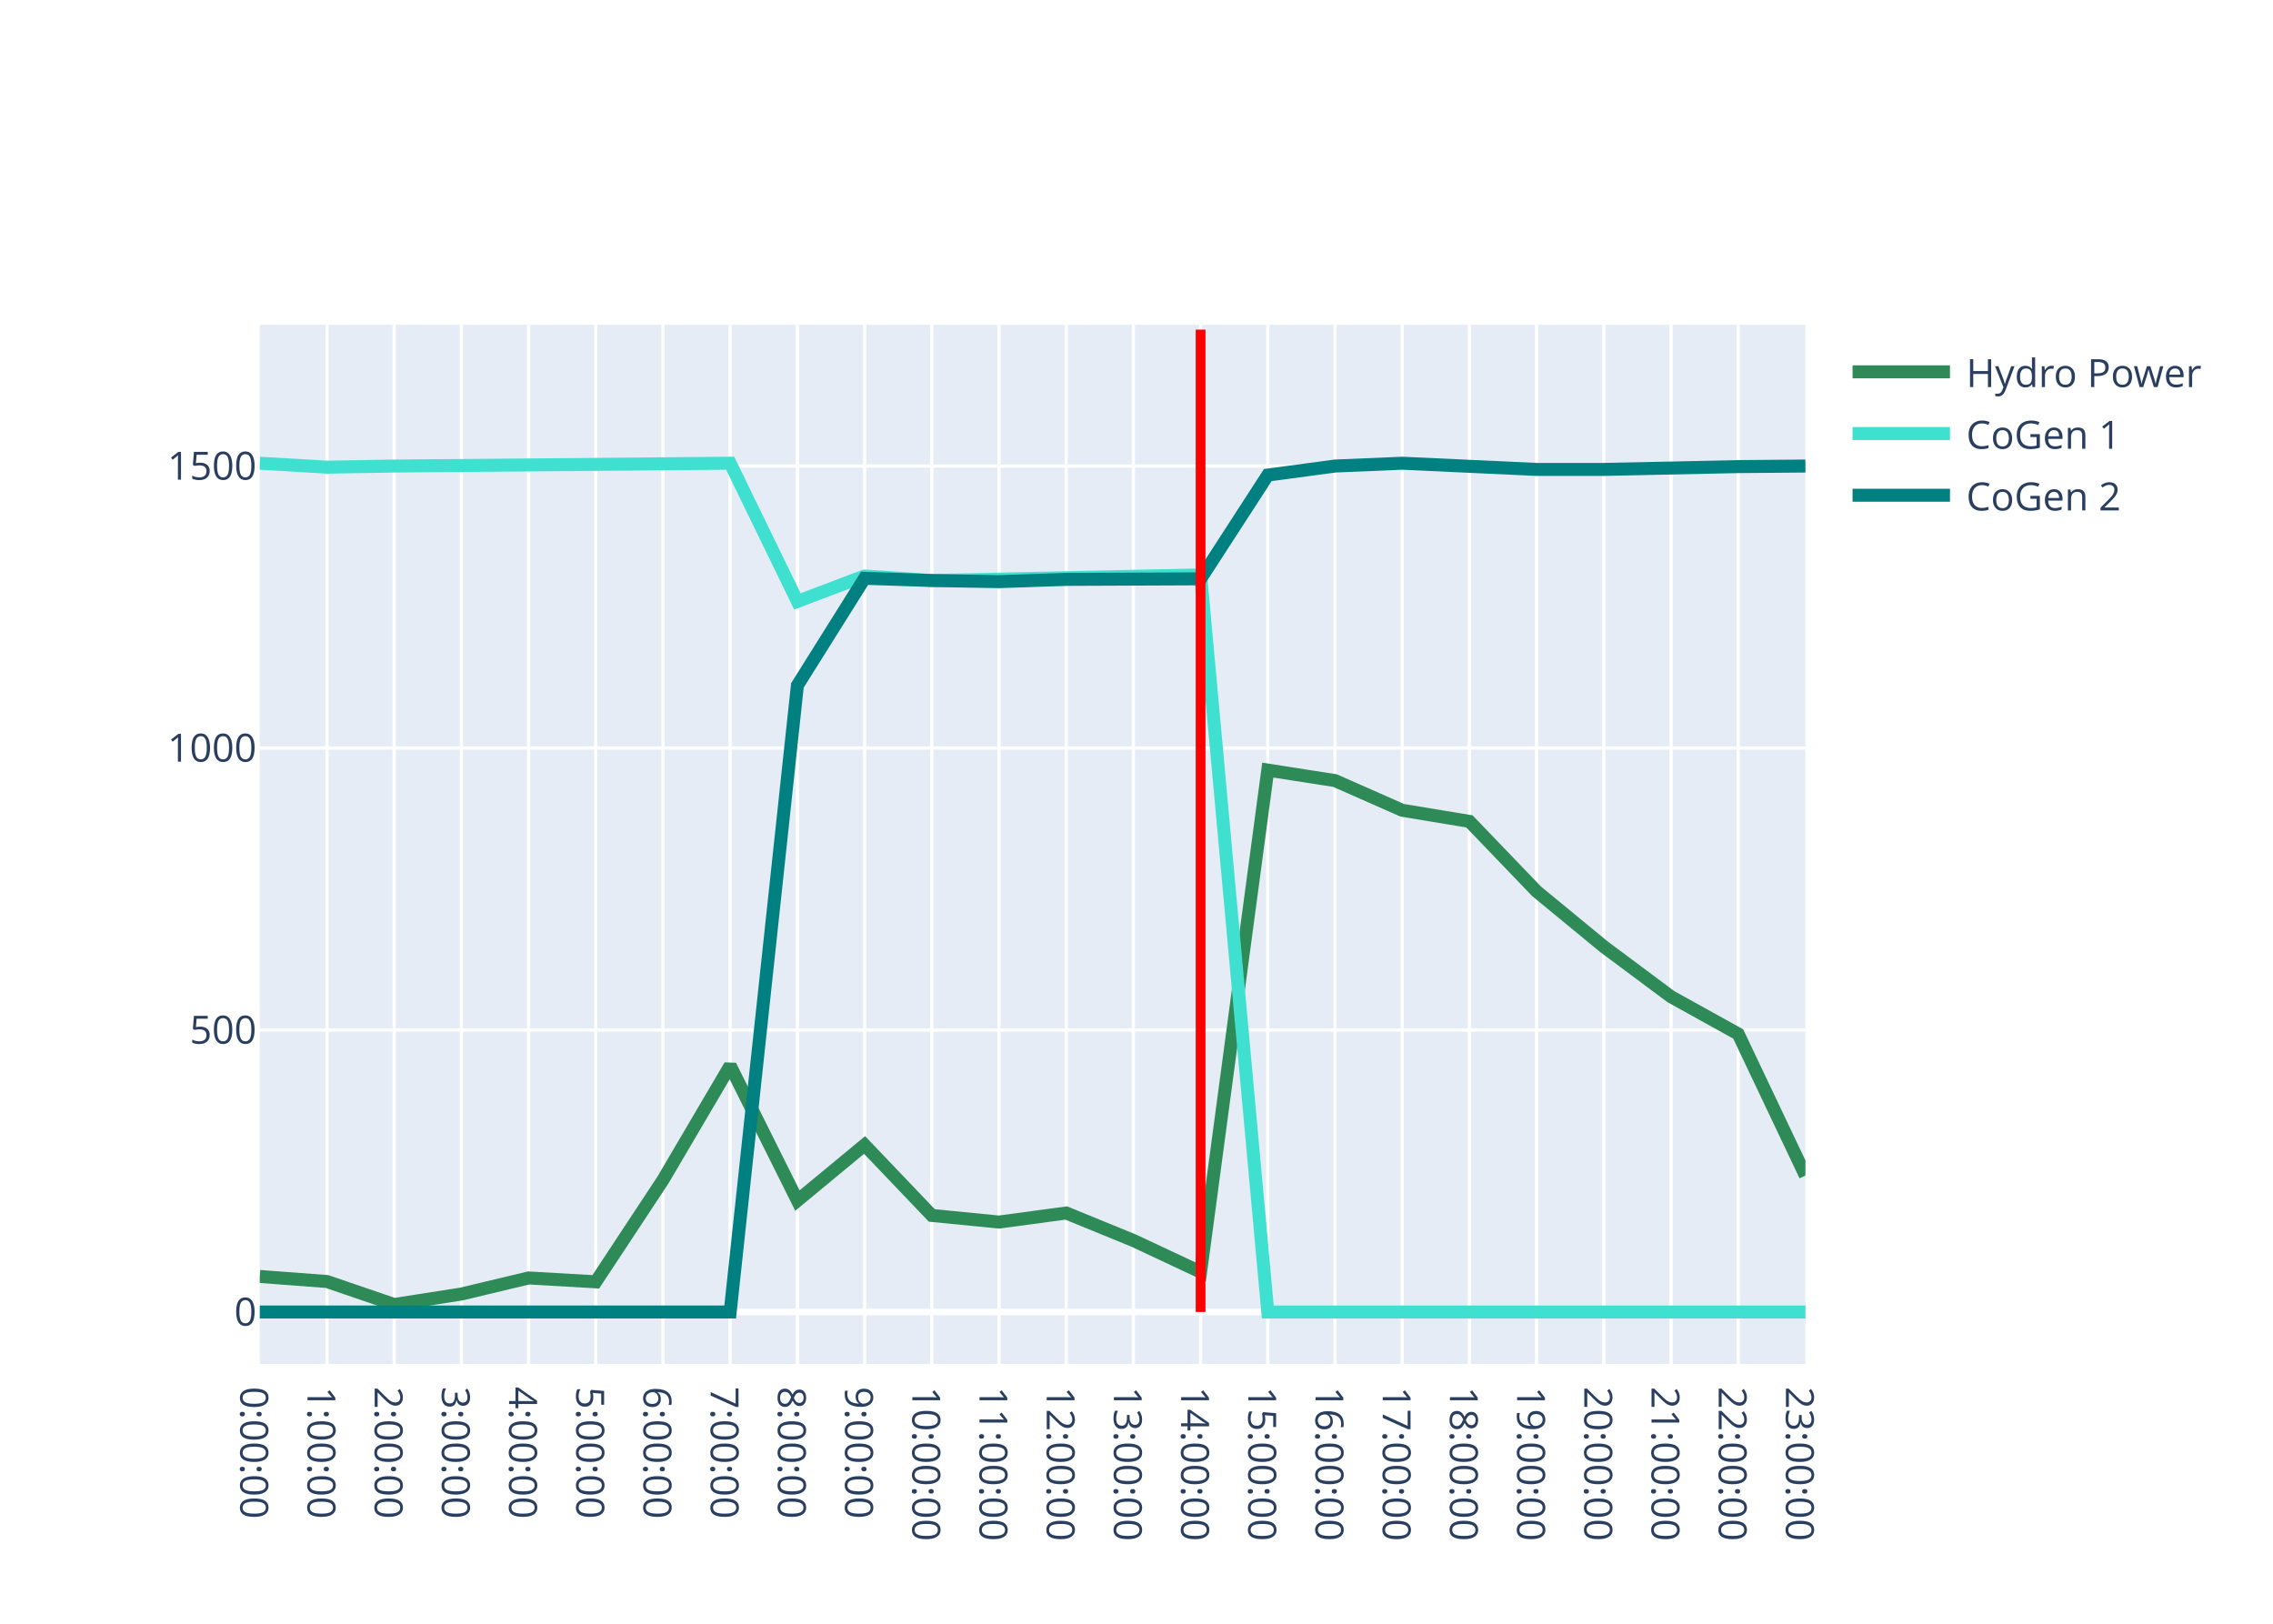
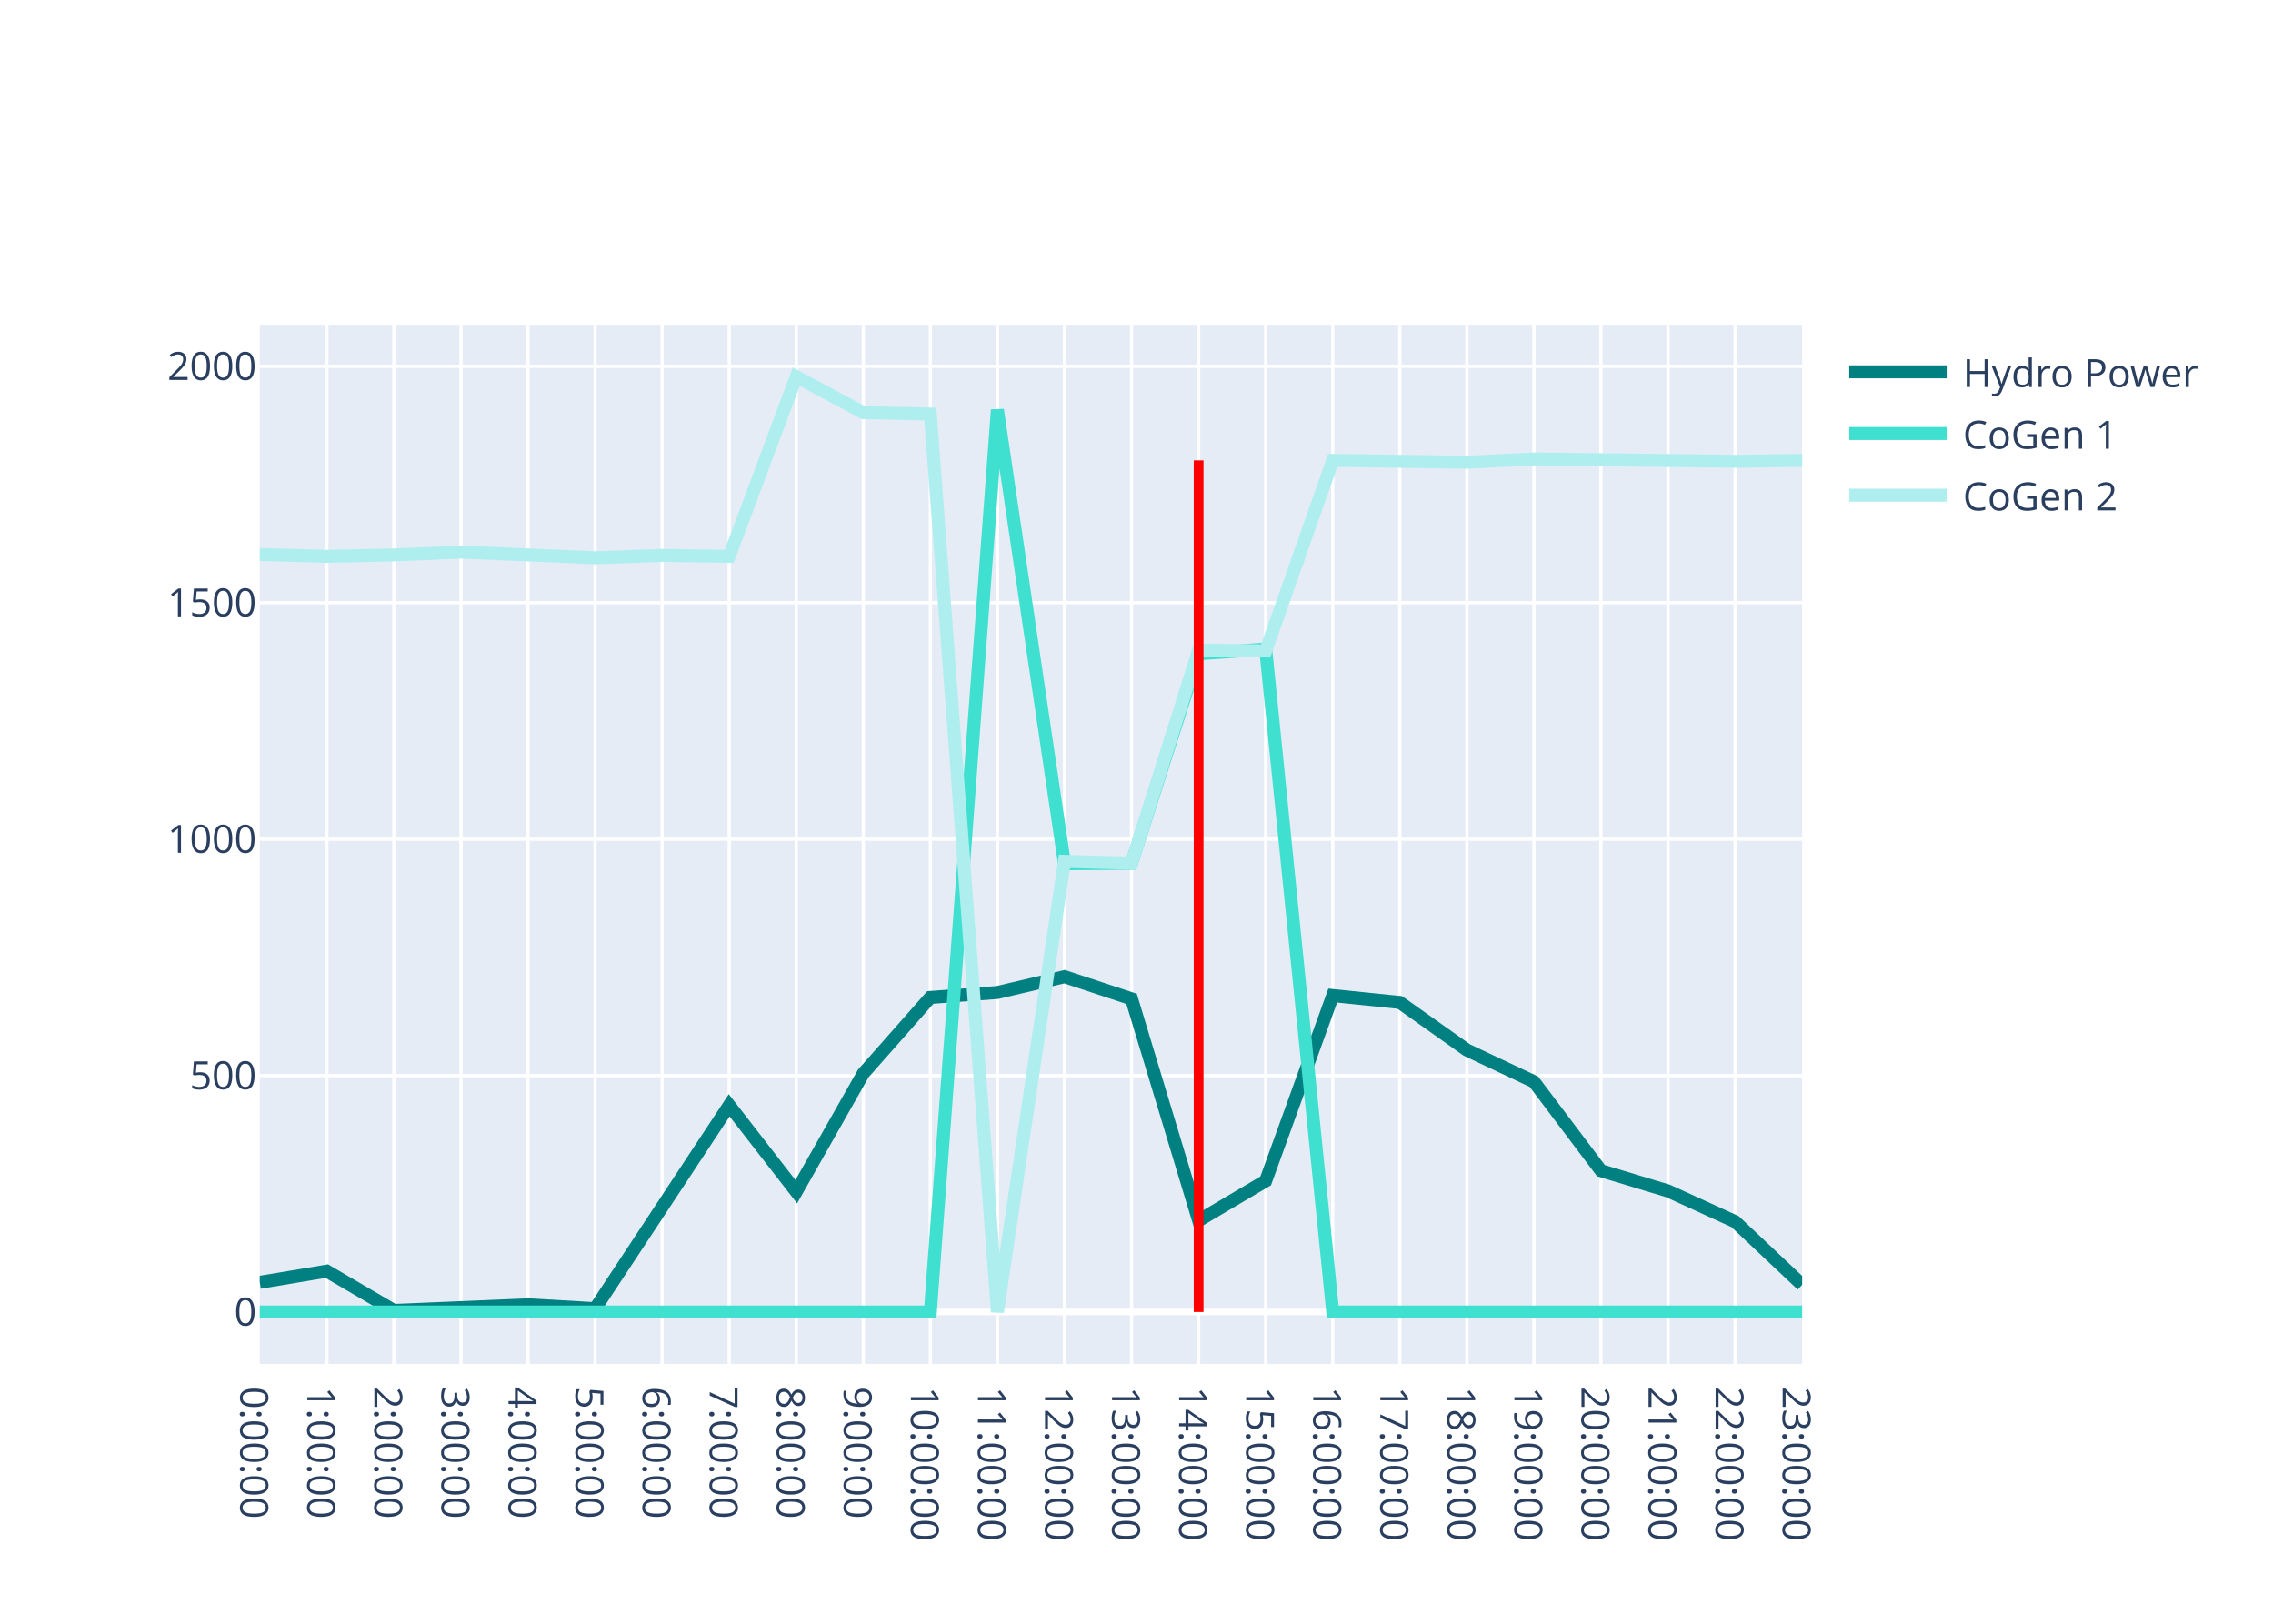
<svg xmlns="http://www.w3.org/2000/svg" class="main-svg" width="700" height="500" viewBox="0 0 700 500">
  <rect x="0" y="0" width="700" height="500" style="fill: rgb(255, 255, 255); fill-opacity: 1;" />
-   <defs id="defs-cc3115">
+   <defs id="defs-821b83">
    <g class="clips">
-       <clipPath id="clipcc3115xyplot" class="plotclip">
-         <rect width="476" height="320" />
-       </clipPath>
-       <clipPath class="axesclip" id="clipcc3115x">
-         <rect x="80" y="0" width="476" height="500" />
-       </clipPath>
-       <clipPath class="axesclip" id="clipcc3115y">
+       <clipPath id="clip821b83xyplot" class="plotclip">
+         <rect width="475" height="320" />
+       </clipPath>
+       <clipPath class="axesclip" id="clip821b83x">
+         <rect x="80" y="0" width="475" height="500" />
+       </clipPath>
+       <clipPath class="axesclip" id="clip821b83y">
        <rect x="0" y="100" width="700" height="320" />
      </clipPath>
-       <clipPath class="axesclip" id="clipcc3115xy">
-         <rect x="80" y="100" width="476" height="320" />
+       <clipPath class="axesclip" id="clip821b83xy">
+         <rect x="80" y="100" width="475" height="320" />
      </clipPath>
    </g>
    <g class="gradients" />
  </defs>
  <g class="bglayer">
-     <rect class="bg" x="80" y="100" width="476" height="320" style="fill: rgb(229, 236, 246); fill-opacity: 1; stroke-width: 0;" />
+     <rect class="bg" x="80" y="100" width="475" height="320" style="fill: rgb(229, 236, 246); fill-opacity: 1; stroke-width: 0;" />
  </g>
  <g class="layer-below">
    <g class="imagelayer" />
    <g class="shapelayer" />
  </g>
  <g class="cartesianlayer">
    <g class="subplot xy">
      <g class="layer-subplot">
        <g class="shapelayer" />
        <g class="imagelayer" />
      </g>
      <g class="gridlayer">
        <g class="x">
-           <path class="xgrid crisp" transform="translate(100.7,0)" d="M0,100v320" style="stroke: rgb(255, 255, 255); stroke-opacity: 1; stroke-width: 1px;" />
-           <path class="xgrid crisp" transform="translate(121.39,0)" d="M0,100v320" style="stroke: rgb(255, 255, 255); stroke-opacity: 1; stroke-width: 1px;" />
-           <path class="xgrid crisp" transform="translate(142.09,0)" d="M0,100v320" style="stroke: rgb(255, 255, 255); stroke-opacity: 1; stroke-width: 1px;" />
-           <path class="xgrid crisp" transform="translate(162.78,0)" d="M0,100v320" style="stroke: rgb(255, 255, 255); stroke-opacity: 1; stroke-width: 1px;" />
-           <path class="xgrid crisp" transform="translate(183.48,0)" d="M0,100v320" style="stroke: rgb(255, 255, 255); stroke-opacity: 1; stroke-width: 1px;" />
-           <path class="xgrid crisp" transform="translate(204.17,0)" d="M0,100v320" style="stroke: rgb(255, 255, 255); stroke-opacity: 1; stroke-width: 1px;" />
-           <path class="xgrid crisp" transform="translate(224.87,0)" d="M0,100v320" style="stroke: rgb(255, 255, 255); stroke-opacity: 1; stroke-width: 1px;" />
-           <path class="xgrid crisp" transform="translate(245.57,0)" d="M0,100v320" style="stroke: rgb(255, 255, 255); stroke-opacity: 1; stroke-width: 1px;" />
-           <path class="xgrid crisp" transform="translate(266.26,0)" d="M0,100v320" style="stroke: rgb(255, 255, 255); stroke-opacity: 1; stroke-width: 1px;" />
-           <path class="xgrid crisp" transform="translate(286.96,0)" d="M0,100v320" style="stroke: rgb(255, 255, 255); stroke-opacity: 1; stroke-width: 1px;" />
-           <path class="xgrid crisp" transform="translate(307.65,0)" d="M0,100v320" style="stroke: rgb(255, 255, 255); stroke-opacity: 1; stroke-width: 1px;" />
-           <path class="xgrid crisp" transform="translate(328.35,0)" d="M0,100v320" style="stroke: rgb(255, 255, 255); stroke-opacity: 1; stroke-width: 1px;" />
-           <path class="xgrid crisp" transform="translate(349.04,0)" d="M0,100v320" style="stroke: rgb(255, 255, 255); stroke-opacity: 1; stroke-width: 1px;" />
-           <path class="xgrid crisp" transform="translate(369.74,0)" d="M0,100v320" style="stroke: rgb(255, 255, 255); stroke-opacity: 1; stroke-width: 1px;" />
-           <path class="xgrid crisp" transform="translate(390.43,0)" d="M0,100v320" style="stroke: rgb(255, 255, 255); stroke-opacity: 1; stroke-width: 1px;" />
-           <path class="xgrid crisp" transform="translate(411.13,0)" d="M0,100v320" style="stroke: rgb(255, 255, 255); stroke-opacity: 1; stroke-width: 1px;" />
-           <path class="xgrid crisp" transform="translate(431.83,0)" d="M0,100v320" style="stroke: rgb(255, 255, 255); stroke-opacity: 1; stroke-width: 1px;" />
-           <path class="xgrid crisp" transform="translate(452.52,0)" d="M0,100v320" style="stroke: rgb(255, 255, 255); stroke-opacity: 1; stroke-width: 1px;" />
-           <path class="xgrid crisp" transform="translate(473.22,0)" d="M0,100v320" style="stroke: rgb(255, 255, 255); stroke-opacity: 1; stroke-width: 1px;" />
-           <path class="xgrid crisp" transform="translate(493.91,0)" d="M0,100v320" style="stroke: rgb(255, 255, 255); stroke-opacity: 1; stroke-width: 1px;" />
-           <path class="xgrid crisp" transform="translate(514.61,0)" d="M0,100v320" style="stroke: rgb(255, 255, 255); stroke-opacity: 1; stroke-width: 1px;" />
-           <path class="xgrid crisp" transform="translate(535.3,0)" d="M0,100v320" style="stroke: rgb(255, 255, 255); stroke-opacity: 1; stroke-width: 1px;" />
+           <path class="xgrid crisp" transform="translate(100.65,0)" d="M0,100v320" style="stroke: rgb(255, 255, 255); stroke-opacity: 1; stroke-width: 1px;" />
+           <path class="xgrid crisp" transform="translate(121.3,0)" d="M0,100v320" style="stroke: rgb(255, 255, 255); stroke-opacity: 1; stroke-width: 1px;" />
+           <path class="xgrid crisp" transform="translate(141.96,0)" d="M0,100v320" style="stroke: rgb(255, 255, 255); stroke-opacity: 1; stroke-width: 1px;" />
+           <path class="xgrid crisp" transform="translate(162.61,0)" d="M0,100v320" style="stroke: rgb(255, 255, 255); stroke-opacity: 1; stroke-width: 1px;" />
+           <path class="xgrid crisp" transform="translate(183.26,0)" d="M0,100v320" style="stroke: rgb(255, 255, 255); stroke-opacity: 1; stroke-width: 1px;" />
+           <path class="xgrid crisp" transform="translate(203.91,0)" d="M0,100v320" style="stroke: rgb(255, 255, 255); stroke-opacity: 1; stroke-width: 1px;" />
+           <path class="xgrid crisp" transform="translate(224.57,0)" d="M0,100v320" style="stroke: rgb(255, 255, 255); stroke-opacity: 1; stroke-width: 1px;" />
+           <path class="xgrid crisp" transform="translate(245.22,0)" d="M0,100v320" style="stroke: rgb(255, 255, 255); stroke-opacity: 1; stroke-width: 1px;" />
+           <path class="xgrid crisp" transform="translate(265.87,0)" d="M0,100v320" style="stroke: rgb(255, 255, 255); stroke-opacity: 1; stroke-width: 1px;" />
+           <path class="xgrid crisp" transform="translate(286.52,0)" d="M0,100v320" style="stroke: rgb(255, 255, 255); stroke-opacity: 1; stroke-width: 1px;" />
+           <path class="xgrid crisp" transform="translate(307.17,0)" d="M0,100v320" style="stroke: rgb(255, 255, 255); stroke-opacity: 1; stroke-width: 1px;" />
+           <path class="xgrid crisp" transform="translate(327.83,0)" d="M0,100v320" style="stroke: rgb(255, 255, 255); stroke-opacity: 1; stroke-width: 1px;" />
+           <path class="xgrid crisp" transform="translate(348.48,0)" d="M0,100v320" style="stroke: rgb(255, 255, 255); stroke-opacity: 1; stroke-width: 1px;" />
+           <path class="xgrid crisp" transform="translate(369.13,0)" d="M0,100v320" style="stroke: rgb(255, 255, 255); stroke-opacity: 1; stroke-width: 1px;" />
+           <path class="xgrid crisp" transform="translate(389.78,0)" d="M0,100v320" style="stroke: rgb(255, 255, 255); stroke-opacity: 1; stroke-width: 1px;" />
+           <path class="xgrid crisp" transform="translate(410.43,0)" d="M0,100v320" style="stroke: rgb(255, 255, 255); stroke-opacity: 1; stroke-width: 1px;" />
+           <path class="xgrid crisp" transform="translate(431.09,0)" d="M0,100v320" style="stroke: rgb(255, 255, 255); stroke-opacity: 1; stroke-width: 1px;" />
+           <path class="xgrid crisp" transform="translate(451.74,0)" d="M0,100v320" style="stroke: rgb(255, 255, 255); stroke-opacity: 1; stroke-width: 1px;" />
+           <path class="xgrid crisp" transform="translate(472.39,0)" d="M0,100v320" style="stroke: rgb(255, 255, 255); stroke-opacity: 1; stroke-width: 1px;" />
+           <path class="xgrid crisp" transform="translate(493.04,0)" d="M0,100v320" style="stroke: rgb(255, 255, 255); stroke-opacity: 1; stroke-width: 1px;" />
+           <path class="xgrid crisp" transform="translate(513.7,0)" d="M0,100v320" style="stroke: rgb(255, 255, 255); stroke-opacity: 1; stroke-width: 1px;" />
+           <path class="xgrid crisp" transform="translate(534.35,0)" d="M0,100v320" style="stroke: rgb(255, 255, 255); stroke-opacity: 1; stroke-width: 1px;" />
        </g>
        <g class="y">
-           <path class="ygrid crisp" transform="translate(0,317.17)" d="M80,0h476" style="stroke: rgb(255, 255, 255); stroke-opacity: 1; stroke-width: 1px;" />
-           <path class="ygrid crisp" transform="translate(0,230.34)" d="M80,0h476" style="stroke: rgb(255, 255, 255); stroke-opacity: 1; stroke-width: 1px;" />
-           <path class="ygrid crisp" transform="translate(0,143.51)" d="M80,0h476" style="stroke: rgb(255, 255, 255); stroke-opacity: 1; stroke-width: 1px;" />
+           <path class="ygrid crisp" transform="translate(0,331.2)" d="M80,0h475" style="stroke: rgb(255, 255, 255); stroke-opacity: 1; stroke-width: 1px;" />
+           <path class="ygrid crisp" transform="translate(0,258.4)" d="M80,0h475" style="stroke: rgb(255, 255, 255); stroke-opacity: 1; stroke-width: 1px;" />
+           <path class="ygrid crisp" transform="translate(0,185.6)" d="M80,0h475" style="stroke: rgb(255, 255, 255); stroke-opacity: 1; stroke-width: 1px;" />
+           <path class="ygrid crisp" transform="translate(0,112.8)" d="M80,0h475" style="stroke: rgb(255, 255, 255); stroke-opacity: 1; stroke-width: 1px;" />
        </g>
      </g>
      <g class="zerolinelayer">
-         <path class="yzl zl crisp" transform="translate(0,404)" d="M80,0h476" style="stroke: rgb(255, 255, 255); stroke-opacity: 1; stroke-width: 2px;" />
+         <path class="yzl zl crisp" transform="translate(0,404)" d="M80,0h475" style="stroke: rgb(255, 255, 255); stroke-opacity: 1; stroke-width: 2px;" />
      </g>
      <path class="xlines-below" />
      <path class="ylines-below" />
      <g class="overlines-below" />
      <g class="xaxislayer-below" />
      <g class="yaxislayer-below" />
      <g class="overaxes-below" />
-       <g class="plot" transform="translate(80, 100)" clip-path="url('#clipcc3115xyplot')">
+       <g class="plot" transform="translate(80, 100)" clip-path="url('#clip821b83xyplot')">
        <g class="scatterlayer mlayer">
-           <g class="trace scatter tracea30234" style="stroke-miterlimit: 2; opacity: 1;">
+           <g class="trace scatter traceff04b6" style="stroke-miterlimit: 2; opacity: 1;">
            <g class="fills" />
            <g class="errorbars" />
            <g class="lines">
-               <path class="js-line" d="M0,293.06L20.7,294.62L41.39,301.7L62.09,298.47L82.78,293.52L103.48,294.71L124.17,263.35L144.87,228.15L165.57,269.69L186.26,252.58L206.96,274.27L227.65,276.31L248.35,273.52L269.04,281.98L289.74,291.69L310.43,137.14L331.13,140.37L351.83,149.51L372.52,152.93L393.22,174.47L413.91,191.5L434.61,206.92L455.3,218.39L476,261.99" style="vector-effect: non-scaling-stroke; fill: none; stroke: rgb(46, 139, 87); stroke-opacity: 1; stroke-width: 4px; opacity: 1;" />
+               <path class="js-line" d="M0,294.87L20.65,291.42L41.3,303.53L82.61,301.79L103.26,302.98L144.57,240.35L165.22,266.96L185.87,230.53L206.52,207.14L227.17,205.62L247.83,200.74L268.48,207.57L289.13,275.84L309.78,263.62L330.43,206.56L351.09,208.68L371.74,223.33L392.39,233.08L413.04,260.48L433.7,266.73L454.35,276.17L475,295.64" style="vector-effect: non-scaling-stroke; fill: none; stroke: rgb(0, 128, 128); stroke-opacity: 1; stroke-width: 4px; opacity: 1;" />
            </g>
            <g class="points" />
            <g class="text" />
          </g>
-           <g class="trace scatter tracee57928" style="stroke-miterlimit: 2; opacity: 1;">
+           <g class="trace scatter trace17162a" style="stroke-miterlimit: 2; opacity: 1;">
            <g class="fills" />
            <g class="errorbars" />
            <g class="lines">
-               <path class="js-line" d="M0,42.64L20.7,43.86L41.39,43.51L144.87,42.64L165.57,85.19L186.26,77.37L206.96,78.76L289.74,77.03L310.43,304L476,304" style="vector-effect: non-scaling-stroke; fill: none; stroke: rgb(64, 224, 208); stroke-opacity: 1; stroke-width: 4px; opacity: 1;" />
+               <path class="js-line" d="M0,304L206.52,304L227.17,26.19L247.83,165.97L268.48,165.82L289.13,101.32L309.78,99.87L330.43,304L351.09,304L475,304" style="vector-effect: non-scaling-stroke; fill: none; stroke: rgb(64, 224, 208); stroke-opacity: 1; stroke-width: 4px; opacity: 1;" />
            </g>
            <g class="points" />
            <g class="text" />
          </g>
-           <g class="trace scatter tracec631f0" style="stroke-miterlimit: 2; opacity: 1;">
+           <g class="trace scatter traced10cd3" style="stroke-miterlimit: 2; opacity: 1;">
            <g class="fills" />
            <g class="errorbars" />
            <g class="lines">
-               <path class="js-line" d="M0,304L144.87,304L165.57,111.06L186.26,78.07L206.96,78.76L227.65,79.11L248.35,78.41L289.74,78.24L310.43,46.29L331.13,43.51L351.83,42.64L393.22,44.55L413.91,44.55L455.3,43.68L476,43.51" style="vector-effect: non-scaling-stroke; fill: none; stroke: rgb(0, 128, 128); stroke-opacity: 1; stroke-width: 4px; opacity: 1;" />
+               <path class="js-line" d="M0,70.75L20.65,71.33L41.3,70.89L61.96,70.02L82.61,70.89L103.26,71.77L123.91,71.04L144.57,71.33L165.22,16L185.87,27.07L206.52,27.5L227.17,304L247.83,165.24L268.48,165.82L289.13,100.16L309.78,100.45L330.43,41.77L371.74,42.35L392.39,41.33L454.35,42.06L475,41.77" style="vector-effect: non-scaling-stroke; fill: none; stroke: rgb(175, 238, 238); stroke-opacity: 1; stroke-width: 4px; opacity: 1;" />
            </g>
            <g class="points" />
            <g class="text" />
          </g>
        </g>
      </g>
      <g class="overplot" />
      <path class="xlines-above crisp" d="M0,0" style="fill: none;" />
      <path class="ylines-above crisp" d="M0,0" style="fill: none;" />
      <g class="overlines-above" />
      <g class="xaxislayer-above">
        <g class="xtick">
          <text text-anchor="start" x="0" y="433" transform="translate(80,0) rotate(90,0,427)" style="font-family: 'Open Sans', verdana, arial, sans-serif; font-size: 12px; fill: rgb(42, 63, 95); fill-opacity: 1; white-space: pre;">0:00:00</text>
        </g>
        <g class="xtick">
-           <text text-anchor="start" x="0" y="433" transform="translate(100.7,0) rotate(90,0,427)" style="font-family: 'Open Sans', verdana, arial, sans-serif; font-size: 12px; fill: rgb(42, 63, 95); fill-opacity: 1; white-space: pre;">1:00:00</text>
-         </g>
-         <g class="xtick">
-           <text text-anchor="start" x="0" y="433" transform="translate(121.39,0) rotate(90,0,427)" style="font-family: 'Open Sans', verdana, arial, sans-serif; font-size: 12px; fill: rgb(42, 63, 95); fill-opacity: 1; white-space: pre;">2:00:00</text>
-         </g>
-         <g class="xtick">
-           <text text-anchor="start" x="0" y="433" transform="translate(142.09,0) rotate(90,0,427)" style="font-family: 'Open Sans', verdana, arial, sans-serif; font-size: 12px; fill: rgb(42, 63, 95); fill-opacity: 1; white-space: pre;">3:00:00</text>
-         </g>
-         <g class="xtick">
-           <text text-anchor="start" x="0" y="433" transform="translate(162.78,0) rotate(90,0,427)" style="font-family: 'Open Sans', verdana, arial, sans-serif; font-size: 12px; fill: rgb(42, 63, 95); fill-opacity: 1; white-space: pre;">4:00:00</text>
-         </g>
-         <g class="xtick">
-           <text text-anchor="start" x="0" y="433" transform="translate(183.48,0) rotate(90,0,427)" style="font-family: 'Open Sans', verdana, arial, sans-serif; font-size: 12px; fill: rgb(42, 63, 95); fill-opacity: 1; white-space: pre;">5:00:00</text>
-         </g>
-         <g class="xtick">
-           <text text-anchor="start" x="0" y="433" transform="translate(204.17,0) rotate(90,0,427)" style="font-family: 'Open Sans', verdana, arial, sans-serif; font-size: 12px; fill: rgb(42, 63, 95); fill-opacity: 1; white-space: pre;">6:00:00</text>
-         </g>
-         <g class="xtick">
-           <text text-anchor="start" x="0" y="433" transform="translate(224.87,0) rotate(90,0,427)" style="font-family: 'Open Sans', verdana, arial, sans-serif; font-size: 12px; fill: rgb(42, 63, 95); fill-opacity: 1; white-space: pre;">7:00:00</text>
-         </g>
-         <g class="xtick">
-           <text text-anchor="start" x="0" y="433" transform="translate(245.57,0) rotate(90,0,427)" style="font-family: 'Open Sans', verdana, arial, sans-serif; font-size: 12px; fill: rgb(42, 63, 95); fill-opacity: 1; white-space: pre;">8:00:00</text>
-         </g>
-         <g class="xtick">
-           <text text-anchor="start" x="0" y="433" transform="translate(266.26,0) rotate(90,0,427)" style="font-family: 'Open Sans', verdana, arial, sans-serif; font-size: 12px; fill: rgb(42, 63, 95); fill-opacity: 1; white-space: pre;">9:00:00</text>
-         </g>
-         <g class="xtick">
-           <text text-anchor="start" x="0" y="433" transform="translate(286.96,0) rotate(90,0,427)" style="font-family: 'Open Sans', verdana, arial, sans-serif; font-size: 12px; fill: rgb(42, 63, 95); fill-opacity: 1; white-space: pre;">10:00:00</text>
-         </g>
-         <g class="xtick">
-           <text text-anchor="start" x="0" y="433" transform="translate(307.65,0) rotate(90,0,427)" style="font-family: 'Open Sans', verdana, arial, sans-serif; font-size: 12px; fill: rgb(42, 63, 95); fill-opacity: 1; white-space: pre;">11:00:00</text>
-         </g>
-         <g class="xtick">
-           <text text-anchor="start" x="0" y="433" transform="translate(328.35,0) rotate(90,0,427)" style="font-family: 'Open Sans', verdana, arial, sans-serif; font-size: 12px; fill: rgb(42, 63, 95); fill-opacity: 1; white-space: pre;">12:00:00</text>
-         </g>
-         <g class="xtick">
-           <text text-anchor="start" x="0" y="433" transform="translate(349.04,0) rotate(90,0,427)" style="font-family: 'Open Sans', verdana, arial, sans-serif; font-size: 12px; fill: rgb(42, 63, 95); fill-opacity: 1; white-space: pre;">13:00:00</text>
-         </g>
-         <g class="xtick">
-           <text text-anchor="start" x="0" y="433" transform="translate(369.74,0) rotate(90,0,427)" style="font-family: 'Open Sans', verdana, arial, sans-serif; font-size: 12px; fill: rgb(42, 63, 95); fill-opacity: 1; white-space: pre;">14:00:00</text>
-         </g>
-         <g class="xtick">
-           <text text-anchor="start" x="0" y="433" transform="translate(390.43,0) rotate(90,0,427)" style="font-family: 'Open Sans', verdana, arial, sans-serif; font-size: 12px; fill: rgb(42, 63, 95); fill-opacity: 1; white-space: pre;">15:00:00</text>
-         </g>
-         <g class="xtick">
-           <text text-anchor="start" x="0" y="433" transform="translate(411.13,0) rotate(90,0,427)" style="font-family: 'Open Sans', verdana, arial, sans-serif; font-size: 12px; fill: rgb(42, 63, 95); fill-opacity: 1; white-space: pre;">16:00:00</text>
-         </g>
-         <g class="xtick">
-           <text text-anchor="start" x="0" y="433" transform="translate(431.83,0) rotate(90,0,427)" style="font-family: 'Open Sans', verdana, arial, sans-serif; font-size: 12px; fill: rgb(42, 63, 95); fill-opacity: 1; white-space: pre;">17:00:00</text>
-         </g>
-         <g class="xtick">
-           <text text-anchor="start" x="0" y="433" transform="translate(452.52,0) rotate(90,0,427)" style="font-family: 'Open Sans', verdana, arial, sans-serif; font-size: 12px; fill: rgb(42, 63, 95); fill-opacity: 1; white-space: pre;">18:00:00</text>
-         </g>
-         <g class="xtick">
-           <text text-anchor="start" x="0" y="433" transform="translate(473.22,0) rotate(90,0,427)" style="font-family: 'Open Sans', verdana, arial, sans-serif; font-size: 12px; fill: rgb(42, 63, 95); fill-opacity: 1; white-space: pre;">19:00:00</text>
-         </g>
-         <g class="xtick">
-           <text text-anchor="start" x="0" y="433" transform="translate(493.91,0) rotate(90,0,427)" style="font-family: 'Open Sans', verdana, arial, sans-serif; font-size: 12px; fill: rgb(42, 63, 95); fill-opacity: 1; white-space: pre;">20:00:00</text>
-         </g>
-         <g class="xtick">
-           <text text-anchor="start" x="0" y="433" transform="translate(514.61,0) rotate(90,0,427)" style="font-family: 'Open Sans', verdana, arial, sans-serif; font-size: 12px; fill: rgb(42, 63, 95); fill-opacity: 1; white-space: pre;">21:00:00</text>
-         </g>
-         <g class="xtick">
-           <text text-anchor="start" x="0" y="433" transform="translate(535.3,0) rotate(90,0,427)" style="font-family: 'Open Sans', verdana, arial, sans-serif; font-size: 12px; fill: rgb(42, 63, 95); fill-opacity: 1; white-space: pre;">22:00:00</text>
-         </g>
-         <g class="xtick">
-           <text text-anchor="start" x="0" y="433" transform="translate(556,0) rotate(90,0,427)" style="font-family: 'Open Sans', verdana, arial, sans-serif; font-size: 12px; fill: rgb(42, 63, 95); fill-opacity: 1; white-space: pre;">23:00:00</text>
+           <text text-anchor="start" x="0" y="433" transform="translate(100.65,0) rotate(90,0,427)" style="font-family: 'Open Sans', verdana, arial, sans-serif; font-size: 12px; fill: rgb(42, 63, 95); fill-opacity: 1; white-space: pre;">1:00:00</text>
+         </g>
+         <g class="xtick">
+           <text text-anchor="start" x="0" y="433" transform="translate(121.3,0) rotate(90,0,427)" style="font-family: 'Open Sans', verdana, arial, sans-serif; font-size: 12px; fill: rgb(42, 63, 95); fill-opacity: 1; white-space: pre;">2:00:00</text>
+         </g>
+         <g class="xtick">
+           <text text-anchor="start" x="0" y="433" transform="translate(141.96,0) rotate(90,0,427)" style="font-family: 'Open Sans', verdana, arial, sans-serif; font-size: 12px; fill: rgb(42, 63, 95); fill-opacity: 1; white-space: pre;">3:00:00</text>
+         </g>
+         <g class="xtick">
+           <text text-anchor="start" x="0" y="433" transform="translate(162.61,0) rotate(90,0,427)" style="font-family: 'Open Sans', verdana, arial, sans-serif; font-size: 12px; fill: rgb(42, 63, 95); fill-opacity: 1; white-space: pre;">4:00:00</text>
+         </g>
+         <g class="xtick">
+           <text text-anchor="start" x="0" y="433" transform="translate(183.26,0) rotate(90,0,427)" style="font-family: 'Open Sans', verdana, arial, sans-serif; font-size: 12px; fill: rgb(42, 63, 95); fill-opacity: 1; white-space: pre;">5:00:00</text>
+         </g>
+         <g class="xtick">
+           <text text-anchor="start" x="0" y="433" transform="translate(203.91,0) rotate(90,0,427)" style="font-family: 'Open Sans', verdana, arial, sans-serif; font-size: 12px; fill: rgb(42, 63, 95); fill-opacity: 1; white-space: pre;">6:00:00</text>
+         </g>
+         <g class="xtick">
+           <text text-anchor="start" x="0" y="433" transform="translate(224.57,0) rotate(90,0,427)" style="font-family: 'Open Sans', verdana, arial, sans-serif; font-size: 12px; fill: rgb(42, 63, 95); fill-opacity: 1; white-space: pre;">7:00:00</text>
+         </g>
+         <g class="xtick">
+           <text text-anchor="start" x="0" y="433" transform="translate(245.22,0) rotate(90,0,427)" style="font-family: 'Open Sans', verdana, arial, sans-serif; font-size: 12px; fill: rgb(42, 63, 95); fill-opacity: 1; white-space: pre;">8:00:00</text>
+         </g>
+         <g class="xtick">
+           <text text-anchor="start" x="0" y="433" transform="translate(265.87,0) rotate(90,0,427)" style="font-family: 'Open Sans', verdana, arial, sans-serif; font-size: 12px; fill: rgb(42, 63, 95); fill-opacity: 1; white-space: pre;">9:00:00</text>
+         </g>
+         <g class="xtick">
+           <text text-anchor="start" x="0" y="433" transform="translate(286.52,0) rotate(90,0,427)" style="font-family: 'Open Sans', verdana, arial, sans-serif; font-size: 12px; fill: rgb(42, 63, 95); fill-opacity: 1; white-space: pre;">10:00:00</text>
+         </g>
+         <g class="xtick">
+           <text text-anchor="start" x="0" y="433" transform="translate(307.17,0) rotate(90,0,427)" style="font-family: 'Open Sans', verdana, arial, sans-serif; font-size: 12px; fill: rgb(42, 63, 95); fill-opacity: 1; white-space: pre;">11:00:00</text>
+         </g>
+         <g class="xtick">
+           <text text-anchor="start" x="0" y="433" transform="translate(327.83,0) rotate(90,0,427)" style="font-family: 'Open Sans', verdana, arial, sans-serif; font-size: 12px; fill: rgb(42, 63, 95); fill-opacity: 1; white-space: pre;">12:00:00</text>
+         </g>
+         <g class="xtick">
+           <text text-anchor="start" x="0" y="433" transform="translate(348.48,0) rotate(90,0,427)" style="font-family: 'Open Sans', verdana, arial, sans-serif; font-size: 12px; fill: rgb(42, 63, 95); fill-opacity: 1; white-space: pre;">13:00:00</text>
+         </g>
+         <g class="xtick">
+           <text text-anchor="start" x="0" y="433" transform="translate(369.13,0) rotate(90,0,427)" style="font-family: 'Open Sans', verdana, arial, sans-serif; font-size: 12px; fill: rgb(42, 63, 95); fill-opacity: 1; white-space: pre;">14:00:00</text>
+         </g>
+         <g class="xtick">
+           <text text-anchor="start" x="0" y="433" transform="translate(389.78,0) rotate(90,0,427)" style="font-family: 'Open Sans', verdana, arial, sans-serif; font-size: 12px; fill: rgb(42, 63, 95); fill-opacity: 1; white-space: pre;">15:00:00</text>
+         </g>
+         <g class="xtick">
+           <text text-anchor="start" x="0" y="433" transform="translate(410.43,0) rotate(90,0,427)" style="font-family: 'Open Sans', verdana, arial, sans-serif; font-size: 12px; fill: rgb(42, 63, 95); fill-opacity: 1; white-space: pre;">16:00:00</text>
+         </g>
+         <g class="xtick">
+           <text text-anchor="start" x="0" y="433" transform="translate(431.09,0) rotate(90,0,427)" style="font-family: 'Open Sans', verdana, arial, sans-serif; font-size: 12px; fill: rgb(42, 63, 95); fill-opacity: 1; white-space: pre;">17:00:00</text>
+         </g>
+         <g class="xtick">
+           <text text-anchor="start" x="0" y="433" transform="translate(451.74,0) rotate(90,0,427)" style="font-family: 'Open Sans', verdana, arial, sans-serif; font-size: 12px; fill: rgb(42, 63, 95); fill-opacity: 1; white-space: pre;">18:00:00</text>
+         </g>
+         <g class="xtick">
+           <text text-anchor="start" x="0" y="433" transform="translate(472.39,0) rotate(90,0,427)" style="font-family: 'Open Sans', verdana, arial, sans-serif; font-size: 12px; fill: rgb(42, 63, 95); fill-opacity: 1; white-space: pre;">19:00:00</text>
+         </g>
+         <g class="xtick">
+           <text text-anchor="start" x="0" y="433" transform="translate(493.04,0) rotate(90,0,427)" style="font-family: 'Open Sans', verdana, arial, sans-serif; font-size: 12px; fill: rgb(42, 63, 95); fill-opacity: 1; white-space: pre;">20:00:00</text>
+         </g>
+         <g class="xtick">
+           <text text-anchor="start" x="0" y="433" transform="translate(513.7,0) rotate(90,0,427)" style="font-family: 'Open Sans', verdana, arial, sans-serif; font-size: 12px; fill: rgb(42, 63, 95); fill-opacity: 1; white-space: pre;">21:00:00</text>
+         </g>
+         <g class="xtick">
+           <text text-anchor="start" x="0" y="433" transform="translate(534.35,0) rotate(90,0,427)" style="font-family: 'Open Sans', verdana, arial, sans-serif; font-size: 12px; fill: rgb(42, 63, 95); fill-opacity: 1; white-space: pre;">22:00:00</text>
+         </g>
+         <g class="xtick">
+           <text text-anchor="start" x="0" y="433" transform="translate(555,0) rotate(90,0,427)" style="font-family: 'Open Sans', verdana, arial, sans-serif; font-size: 12px; fill: rgb(42, 63, 95); fill-opacity: 1; white-space: pre;">23:00:00</text>
        </g>
      </g>
      <g class="yaxislayer-above">
        <g class="ytick">
          <text text-anchor="end" x="79" y="4.2" transform="translate(0,404)" style="font-family: 'Open Sans', verdana, arial, sans-serif; font-size: 12px; fill: rgb(42, 63, 95); fill-opacity: 1; white-space: pre;">0</text>
        </g>
        <g class="ytick">
-           <text text-anchor="end" x="79" y="4.2" transform="translate(0,317.17)" style="font-family: 'Open Sans', verdana, arial, sans-serif; font-size: 12px; fill: rgb(42, 63, 95); fill-opacity: 1; white-space: pre;">500</text>
-         </g>
-         <g class="ytick">
-           <text text-anchor="end" x="79" y="4.2" transform="translate(0,230.34)" style="font-family: 'Open Sans', verdana, arial, sans-serif; font-size: 12px; fill: rgb(42, 63, 95); fill-opacity: 1; white-space: pre;">1000</text>
-         </g>
-         <g class="ytick">
-           <text text-anchor="end" x="79" y="4.2" transform="translate(0,143.51)" style="font-family: 'Open Sans', verdana, arial, sans-serif; font-size: 12px; fill: rgb(42, 63, 95); fill-opacity: 1; white-space: pre;">1500</text>
+           <text text-anchor="end" x="79" y="4.2" transform="translate(0,331.2)" style="font-family: 'Open Sans', verdana, arial, sans-serif; font-size: 12px; fill: rgb(42, 63, 95); fill-opacity: 1; white-space: pre;">500</text>
+         </g>
+         <g class="ytick">
+           <text text-anchor="end" x="79" y="4.2" transform="translate(0,258.4)" style="font-family: 'Open Sans', verdana, arial, sans-serif; font-size: 12px; fill: rgb(42, 63, 95); fill-opacity: 1; white-space: pre;">1000</text>
+         </g>
+         <g class="ytick">
+           <text text-anchor="end" x="79" y="4.2" transform="translate(0,185.6)" style="font-family: 'Open Sans', verdana, arial, sans-serif; font-size: 12px; fill: rgb(42, 63, 95); fill-opacity: 1; white-space: pre;">1500</text>
+         </g>
+         <g class="ytick">
+           <text text-anchor="end" x="79" y="4.2" transform="translate(0,112.8)" style="font-family: 'Open Sans', verdana, arial, sans-serif; font-size: 12px; fill: rgb(42, 63, 95); fill-opacity: 1; white-space: pre;">2000</text>
        </g>
      </g>
      <g class="overaxes-above" />
    </g>
  </g>
  <g class="polarlayer" />
  <g class="ternarylayer" />
  <g class="geolayer" />
  <g class="funnelarealayer" />
  <g class="pielayer" />
  <g class="treemaplayer" />
  <g class="sunburstlayer" />
  <g class="glimages" />
-   <defs id="topdefs-cc3115">
+   <defs id="topdefs-821b83">
    <g class="clips" />
-     <clipPath id="legendcc3115">
-       <rect width="122" height="67" x="0" y="0" />
+     <clipPath id="legend821b83">
+       <rect width="123" height="67" x="0" y="0" />
    </clipPath>
  </defs>
  <g class="layer-above">
    <g class="imagelayer" />
    <g class="shapelayer">
-       <path data-index="0" fill-rule="evenodd" d="M369.74,404L369.74,101.5" clip-path="url('#clipcc3115xy')" style="opacity: 1; stroke: rgb(255, 0, 0); stroke-opacity: 1; fill: rgb(0, 0, 0); fill-opacity: 0; stroke-width: 3px;" />
+       <path data-index="0" fill-rule="evenodd" d="M369.13,404L369.13,141.77" clip-path="url('#clip821b83xy')" style="opacity: 1; stroke: rgb(255, 0, 0); stroke-opacity: 1; fill: rgb(0, 0, 0); fill-opacity: 0; stroke-width: 3px;" />
    </g>
  </g>
  <g class="infolayer">
-     <g class="legend" pointer-events="all" transform="translate(565.52, 100)">
-       <rect class="bg" shape-rendering="crispEdges" width="122" height="67" x="0" y="0" style="stroke: rgb(68, 68, 68); stroke-opacity: 1; fill: rgb(255, 255, 255); fill-opacity: 1; stroke-width: 0px;" />
-       <g class="scrollbox" transform="translate(0, 0)" clip-path="url('#legendcc3115')">
+     <g class="legend" pointer-events="all" transform="translate(564.5, 100)">
+       <rect class="bg" shape-rendering="crispEdges" width="123" height="67" x="0" y="0" style="stroke: rgb(68, 68, 68); stroke-opacity: 1; fill: rgb(255, 255, 255); fill-opacity: 1; stroke-width: 0px;" />
+       <g class="scrollbox" transform="translate(0, 0)" clip-path="url('#legend821b83')">
        <g class="groups">
          <g class="traces" transform="translate(0, 14.5)" style="opacity: 1;">
            <text class="legendtext user-select-none" text-anchor="start" x="40" y="4.68" style="font-family: 'Open Sans', verdana, arial, sans-serif; font-size: 12px; fill: rgb(42, 63, 95); fill-opacity: 1; white-space: pre;">Hydro Power</text>
            <g class="layers" style="opacity: 1;">
              <g class="legendfill" />
              <g class="legendlines">
-                 <path class="js-line" d="M5,0h30" style="fill: none; stroke: rgb(46, 139, 87); stroke-opacity: 1; stroke-width: 4px;" />
+                 <path class="js-line" d="M5,0h30" style="fill: none; stroke: rgb(0, 128, 128); stroke-opacity: 1; stroke-width: 4px;" />
              </g>
              <g class="legendsymbols">
                <g class="legendpoints" />
              </g>
            </g>
-             <rect class="legendtoggle" pointer-events="all" x="0" y="-9.5" width="116.688" height="19" style="cursor: pointer; fill: rgb(0, 0, 0); fill-opacity: 0;" />
+             <rect class="legendtoggle" pointer-events="all" x="0" y="-9.5" width="117.344" height="19" style="cursor: pointer; fill: rgb(0, 0, 0); fill-opacity: 0;" />
          </g>
          <g class="traces" transform="translate(0, 33.5)" style="opacity: 1;">
            <text class="legendtext user-select-none" text-anchor="start" x="40" y="4.68" style="font-family: 'Open Sans', verdana, arial, sans-serif; font-size: 12px; fill: rgb(42, 63, 95); fill-opacity: 1; white-space: pre;">CoGen 1</text>
            <g class="layers" style="opacity: 1;">
              <g class="legendfill" />
              <g class="legendlines">
                <path class="js-line" d="M5,0h30" style="fill: none; stroke: rgb(64, 224, 208); stroke-opacity: 1; stroke-width: 4px;" />
              </g>
              <g class="legendsymbols">
                <g class="legendpoints" />
              </g>
            </g>
-             <rect class="legendtoggle" pointer-events="all" x="0" y="-9.5" width="116.688" height="19" style="cursor: pointer; fill: rgb(0, 0, 0); fill-opacity: 0;" />
+             <rect class="legendtoggle" pointer-events="all" x="0" y="-9.5" width="117.344" height="19" style="cursor: pointer; fill: rgb(0, 0, 0); fill-opacity: 0;" />
          </g>
          <g class="traces" transform="translate(0, 52.5)" style="opacity: 1;">
            <text class="legendtext user-select-none" text-anchor="start" x="40" y="4.68" style="font-family: 'Open Sans', verdana, arial, sans-serif; font-size: 12px; fill: rgb(42, 63, 95); fill-opacity: 1; white-space: pre;">CoGen 2</text>
            <g class="layers" style="opacity: 1;">
              <g class="legendfill" />
              <g class="legendlines">
-                 <path class="js-line" d="M5,0h30" style="fill: none; stroke: rgb(0, 128, 128); stroke-opacity: 1; stroke-width: 4px;" />
+                 <path class="js-line" d="M5,0h30" style="fill: none; stroke: rgb(175, 238, 238); stroke-opacity: 1; stroke-width: 4px;" />
              </g>
              <g class="legendsymbols">
                <g class="legendpoints" />
              </g>
            </g>
-             <rect class="legendtoggle" pointer-events="all" x="0" y="-9.5" width="116.688" height="19" style="cursor: pointer; fill: rgb(0, 0, 0); fill-opacity: 0;" />
+             <rect class="legendtoggle" pointer-events="all" x="0" y="-9.5" width="117.344" height="19" style="cursor: pointer; fill: rgb(0, 0, 0); fill-opacity: 0;" />
          </g>
        </g>
      </g>
      <rect class="scrollbar" rx="20" ry="3" width="0" height="0" x="0" y="0" style="fill: rgb(128, 139, 164); fill-opacity: 1;" />
    </g>
    <g class="g-gtitle" />
    <g class="g-xtitle" />
    <g class="g-ytitle" />
  </g>
</svg>
